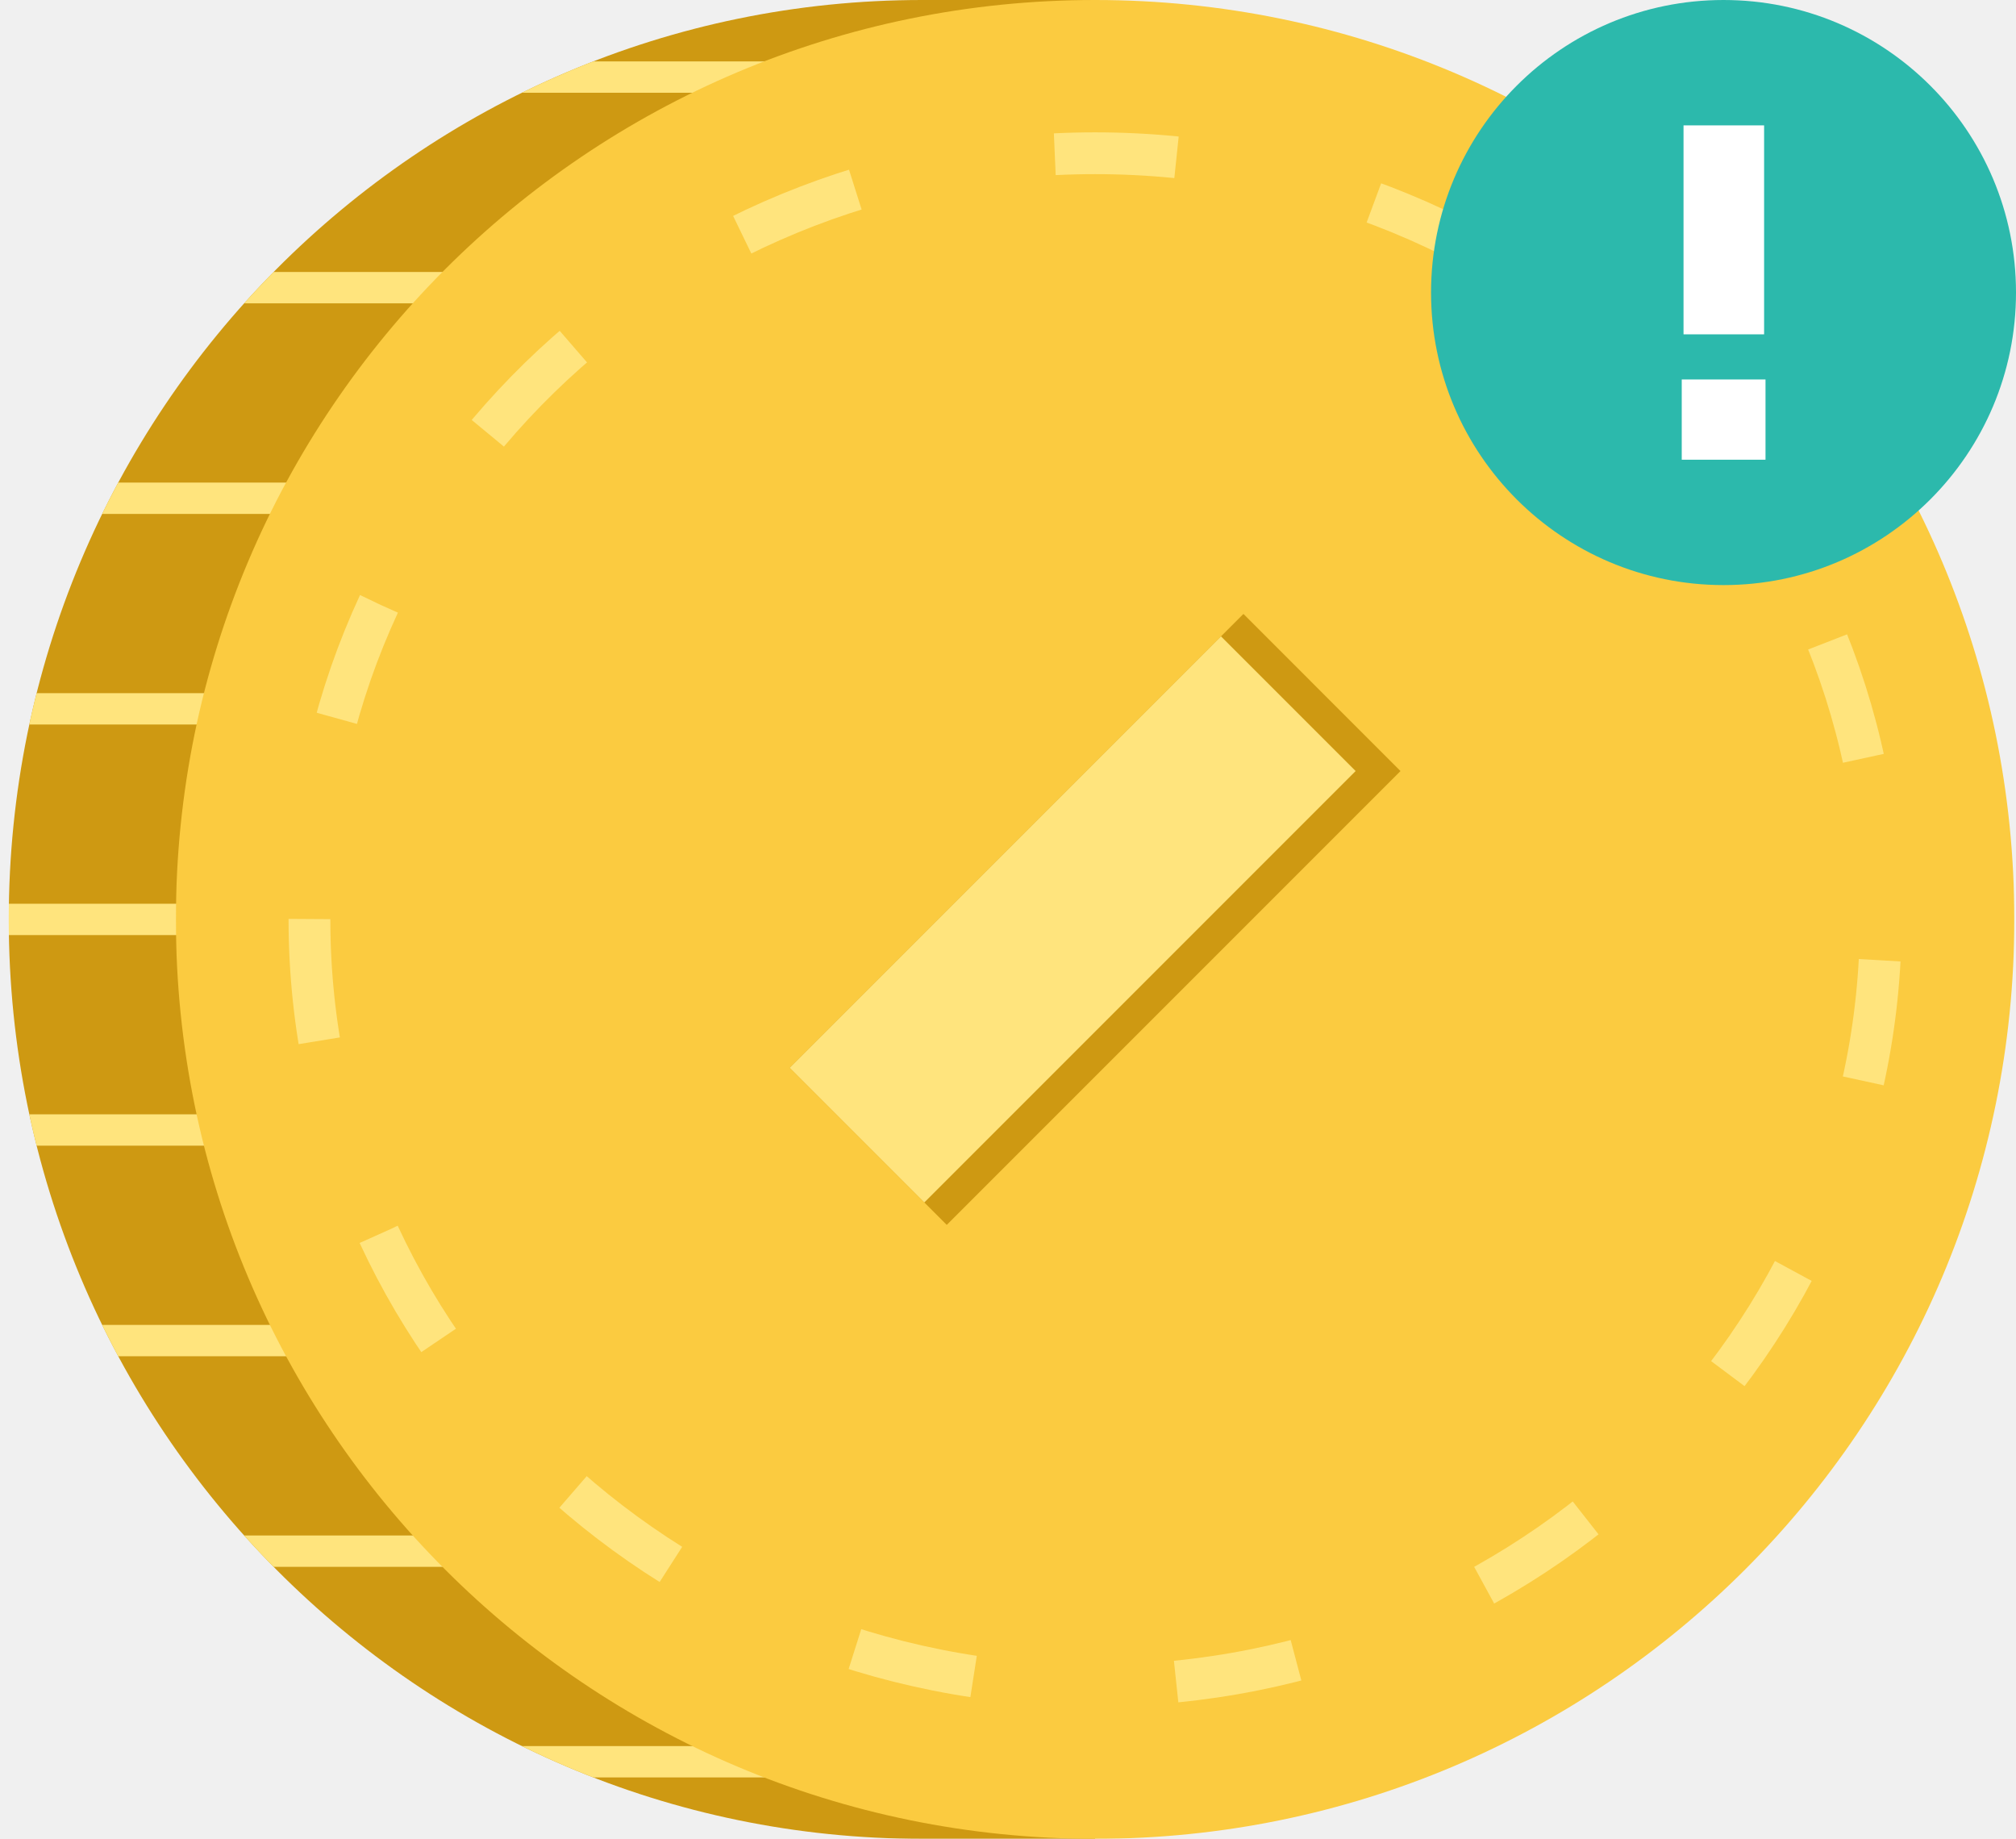
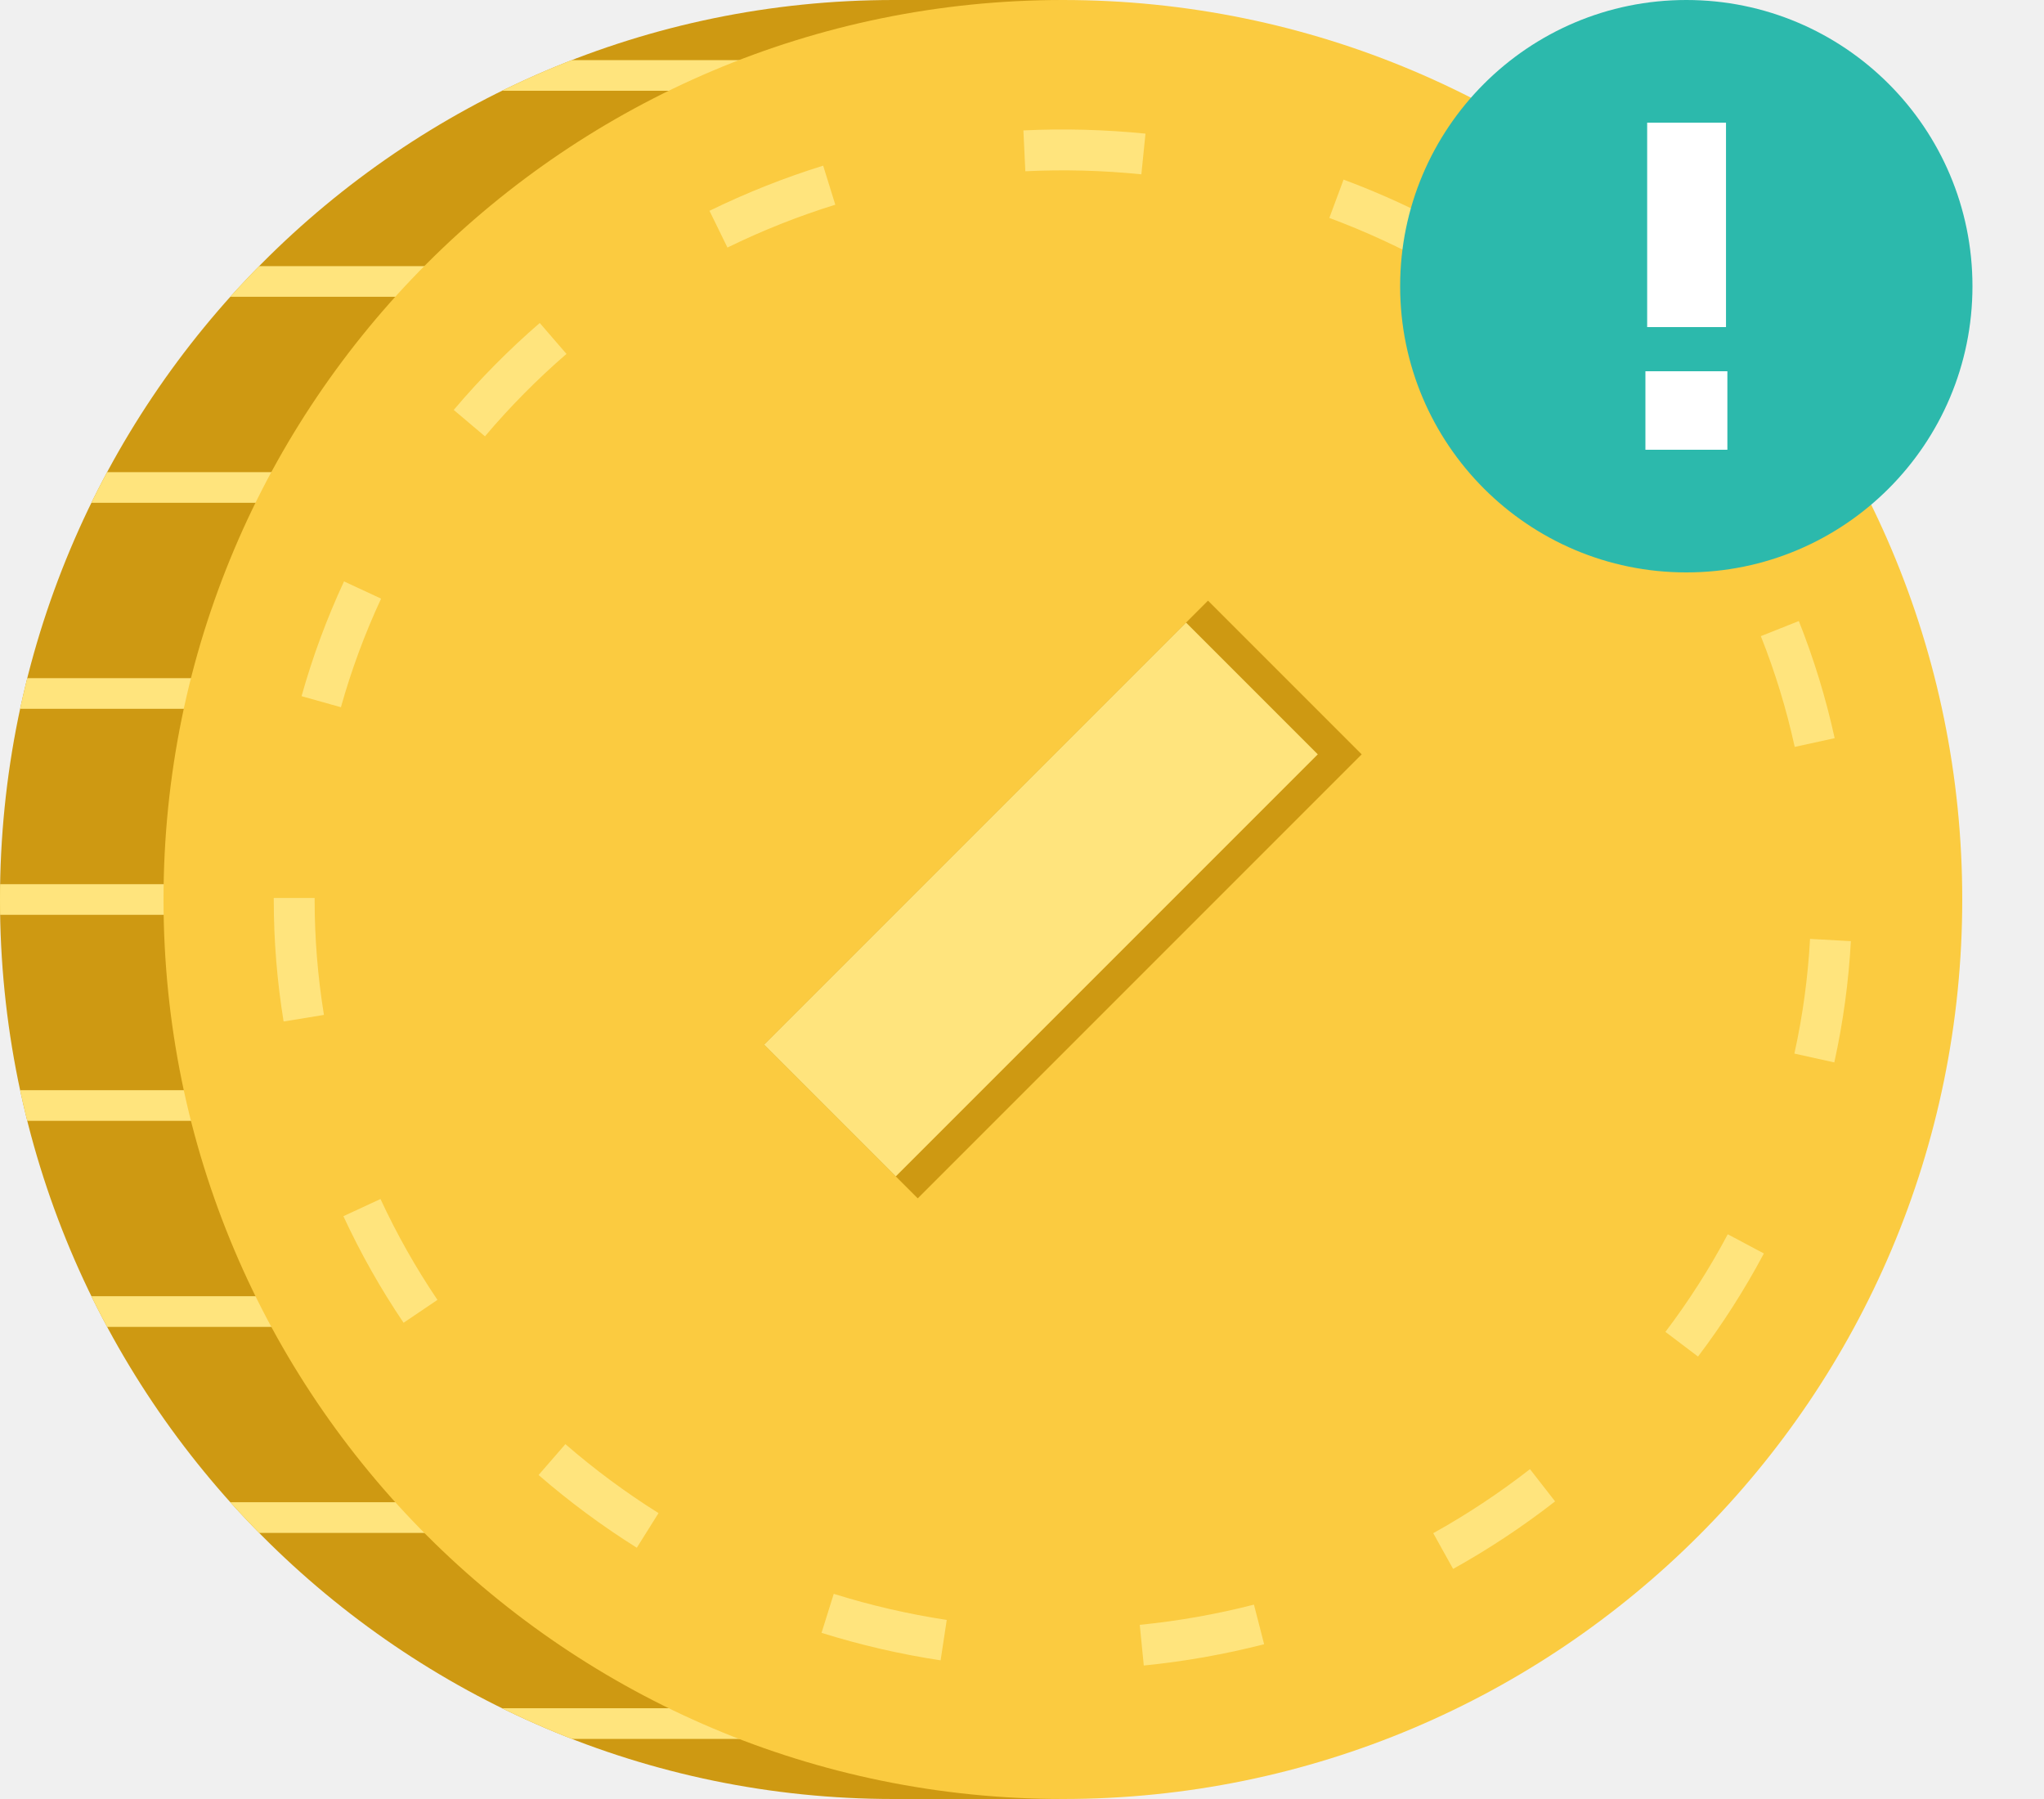
- <svg xmlns="http://www.w3.org/2000/svg" xmlns:xlink="http://www.w3.org/1999/xlink" width="193" height="176" viewBox="0 0 193 176">
+ <svg xmlns="http://www.w3.org/2000/svg" id="ab568f5c-99e4-4b4a-a0d3-782616a9580e" data-name="Layer 1" viewBox="0 0 200 176">
  <defs>
-     <polygon id="little-low-a" points=".839 0 104.839 0 104.839 176 .839 176" />
-     <path id="little-low-c" d="M88.285,0.001 C39.99,0.001 0.838,39.399 0.838,88 C0.838,136.601 39.99,176 88.285,176 L104.839,176 L104.839,0.001" />
-     <polygon id="little-low-e" points=".839 0 176.838 0 176.838 176 .839 176" />
+     <clipPath id="b0020c7a-a872-4567-8150-c208018fa6b7">
+       <path d="M87.447,176C39.151,176,0,136.601,0,88S39.151,0,87.447,0H104V176Z" fill="#ce9912" />
+     </clipPath>
  </defs>
-   <g fill="none" fill-rule="evenodd">
-     <mask id="little-low-b" fill="#fff">
-       <use xlink:href="#little-low-a" />
-     </mask>
-     <path fill="#CE9912" d="M88.285,176 C39.99,176 0.839,136.601 0.839,88 C0.839,39.398 39.99,0 88.285,0 L104.839,0 L104.839,176 L88.285,176 Z" mask="url(#little-low-b)" />
+   <g>
    <g>
-       <mask id="little-low-d" fill="#fff">
-         <use xlink:href="#little-low-c" />
-       </mask>
-       <path stroke="#FFE47D" stroke-width="3" d="M-4,148.466 L172.331,148.466 M-4,128.311 L172.331,128.311 M-4,108.155 L172.331,108.155 M-4,88 L172.331,88 M-4,67.845 L172.331,67.845 M-4,47.689 L172.331,47.689 M-4,27.533 L172.331,27.533 M-4,7.378 L172.331,7.378 M-4,168.622 L172.331,168.622" mask="url(#little-low-d)" />
+       <path d="M87.447,176C39.151,176,0,136.601,0,88S39.151,0,87.447,0H104V176Z" fill="#ce9912" />
+       <g clip-path="url(#b0020c7a-a872-4567-8150-c208018fa6b7)">
+         <path d="M171.493,170.122H-4.838v-3H171.493Zm0-20.155H-4.838v-3H171.493Zm0-20.156H-4.838v-3H171.493Zm0-20.155H-4.838v-3H171.493Zm0-20.155H-4.838v-3H171.493Zm0-20.155H-4.838v-3H171.493Zm0-20.155H-4.838v-3H171.493Zm0-20.156H-4.838v-3H171.493Zm0-20.155H-4.838v-3H171.493Z" fill="#ffe47d" />
+       </g>
    </g>
-     <g transform="translate(16)">
-       <mask id="little-low-f" fill="#fff">
-         <use xlink:href="#little-low-e" />
-       </mask>
-       <path fill="#FBCB40" d="M176.839,88 C176.839,136.601 137.44,176 88.839,176 C40.237,176 0.839,136.601 0.839,88 C0.839,39.398 40.237,0 88.839,0 C137.44,0 176.839,39.398 176.839,88" mask="url(#little-low-f)" />
-       <path stroke="#FFE47D" stroke-dasharray="11.668 19.446" stroke-width="4" d="M13.625,88 C13.625,128.501 47.3,161.333 88.839,161.333 C130.378,161.333 164.053,128.501 164.053,88 C164.053,47.499 130.378,14.667 88.839,14.667 C47.3,14.667 13.625,47.499 13.625,88 Z" />
-       <polygon fill="#CE9912" points="74.637 117.239 59.6 102.201 103.039 58.761 118.076 73.799" />
-       <polygon fill="#FFE47D" points="72.489 115.09 59.6 102.201 100.891 60.91 113.78 73.799" />
+     <circle cx="104" cy="88" r="88" fill="#fbcb40" />
+     <path d="M111.917,162.941l-.395-3.98a74.643,74.643,0,0,0,11.174-1.977l.996,3.875A78.805,78.805,0,0,1,111.917,162.941Zm-19.88-.506a78.535,78.535,0,0,1-11.651-2.691l1.195-3.816a74.54,74.54,0,0,0,11.056,2.553Zm50.146-8.944-1.943-3.496a73.797,73.797,0,0,0,9.463-6.265l2.459,3.154A77.659,77.659,0,0,1,142.184,153.491ZM62.31,151.419a77.526,77.526,0,0,1-9.611-7.115l2.623-3.021a73.462,73.462,0,0,0,9.113,6.748Zm103.837-18.704-3.189-2.414a71.246,71.246,0,0,0,6.1-9.549l3.533,1.877A75.451,75.451,0,0,1,166.147,132.715Zm-126.658-3.306A74.815,74.815,0,0,1,33.6,118.983l3.629-1.682a70.964,70.964,0,0,0,5.574,9.869Zm139.993-25.471-3.906-.863a69.831,69.831,0,0,0,1.533-11.22l3.994.219A73.826,73.826,0,0,1,179.482,103.938ZM27.75,99.935a74.305,74.305,0,0,1-.964-11.935l.001-.151h4l-.001.19a70.228,70.228,0,0,0,.911,11.251ZM175.608,73.071a69.545,69.545,0,0,0-3.315-10.835l3.717-1.479a73.599,73.599,0,0,1,3.507,11.46Zm-142.25-3.882-3.852-1.08a73.989,73.989,0,0,1,4.156-11.23l3.627,1.688A70.013,70.013,0,0,0,33.358,69.189Zm129.685-23.379a72.466,72.466,0,0,0-7.518-8.487l2.777-2.879a76.518,76.518,0,0,1,7.934,8.958Zm-115.591-3.123-3.055-2.582a76.82,76.82,0,0,1,8.416-8.507L55.428,34.624A72.983,72.983,0,0,0,47.452,42.687Zm92.921-16.61a73.903,73.903,0,0,0-10.301-4.756l1.393-3.75a78.087,78.087,0,0,1,10.859,5.014ZM71.179,24.218,69.421,20.624a78.292,78.292,0,0,1,11.123-4.418l1.188,3.82A74.03,74.03,0,0,0,71.179,24.218Zm40.5-7.163a75.884,75.884,0,0,0-11.352-.3l-.191-3.996a81.104,81.104,0,0,1,11.947.315Z" fill="#ffe47d" />
+     <g>
+       <rect x="93.367" y="57.284" width="21.266" height="61.432" transform="translate(92.68629 -47.7645) rotate(45)" fill="#ce9912" />
+       <rect x="72.655" y="78.886" width="58.394" height="18.228" transform="translate(-32.39375 97.79458) rotate(-45)" fill="#ffe47d" />
    </g>
    <circle cx="165" cy="28" r="28" fill="#2CB9AC" fill-rule="nonzero" />
    <path fill="#FFF" d="M161.171,32 L161.171,12 L168.885,12 L168.885,32 L161.171,32 Z M161,44 L161,36.32 L169.019,36.32 L169.019,44 L161,44 Z" />
  </g>
</svg>
